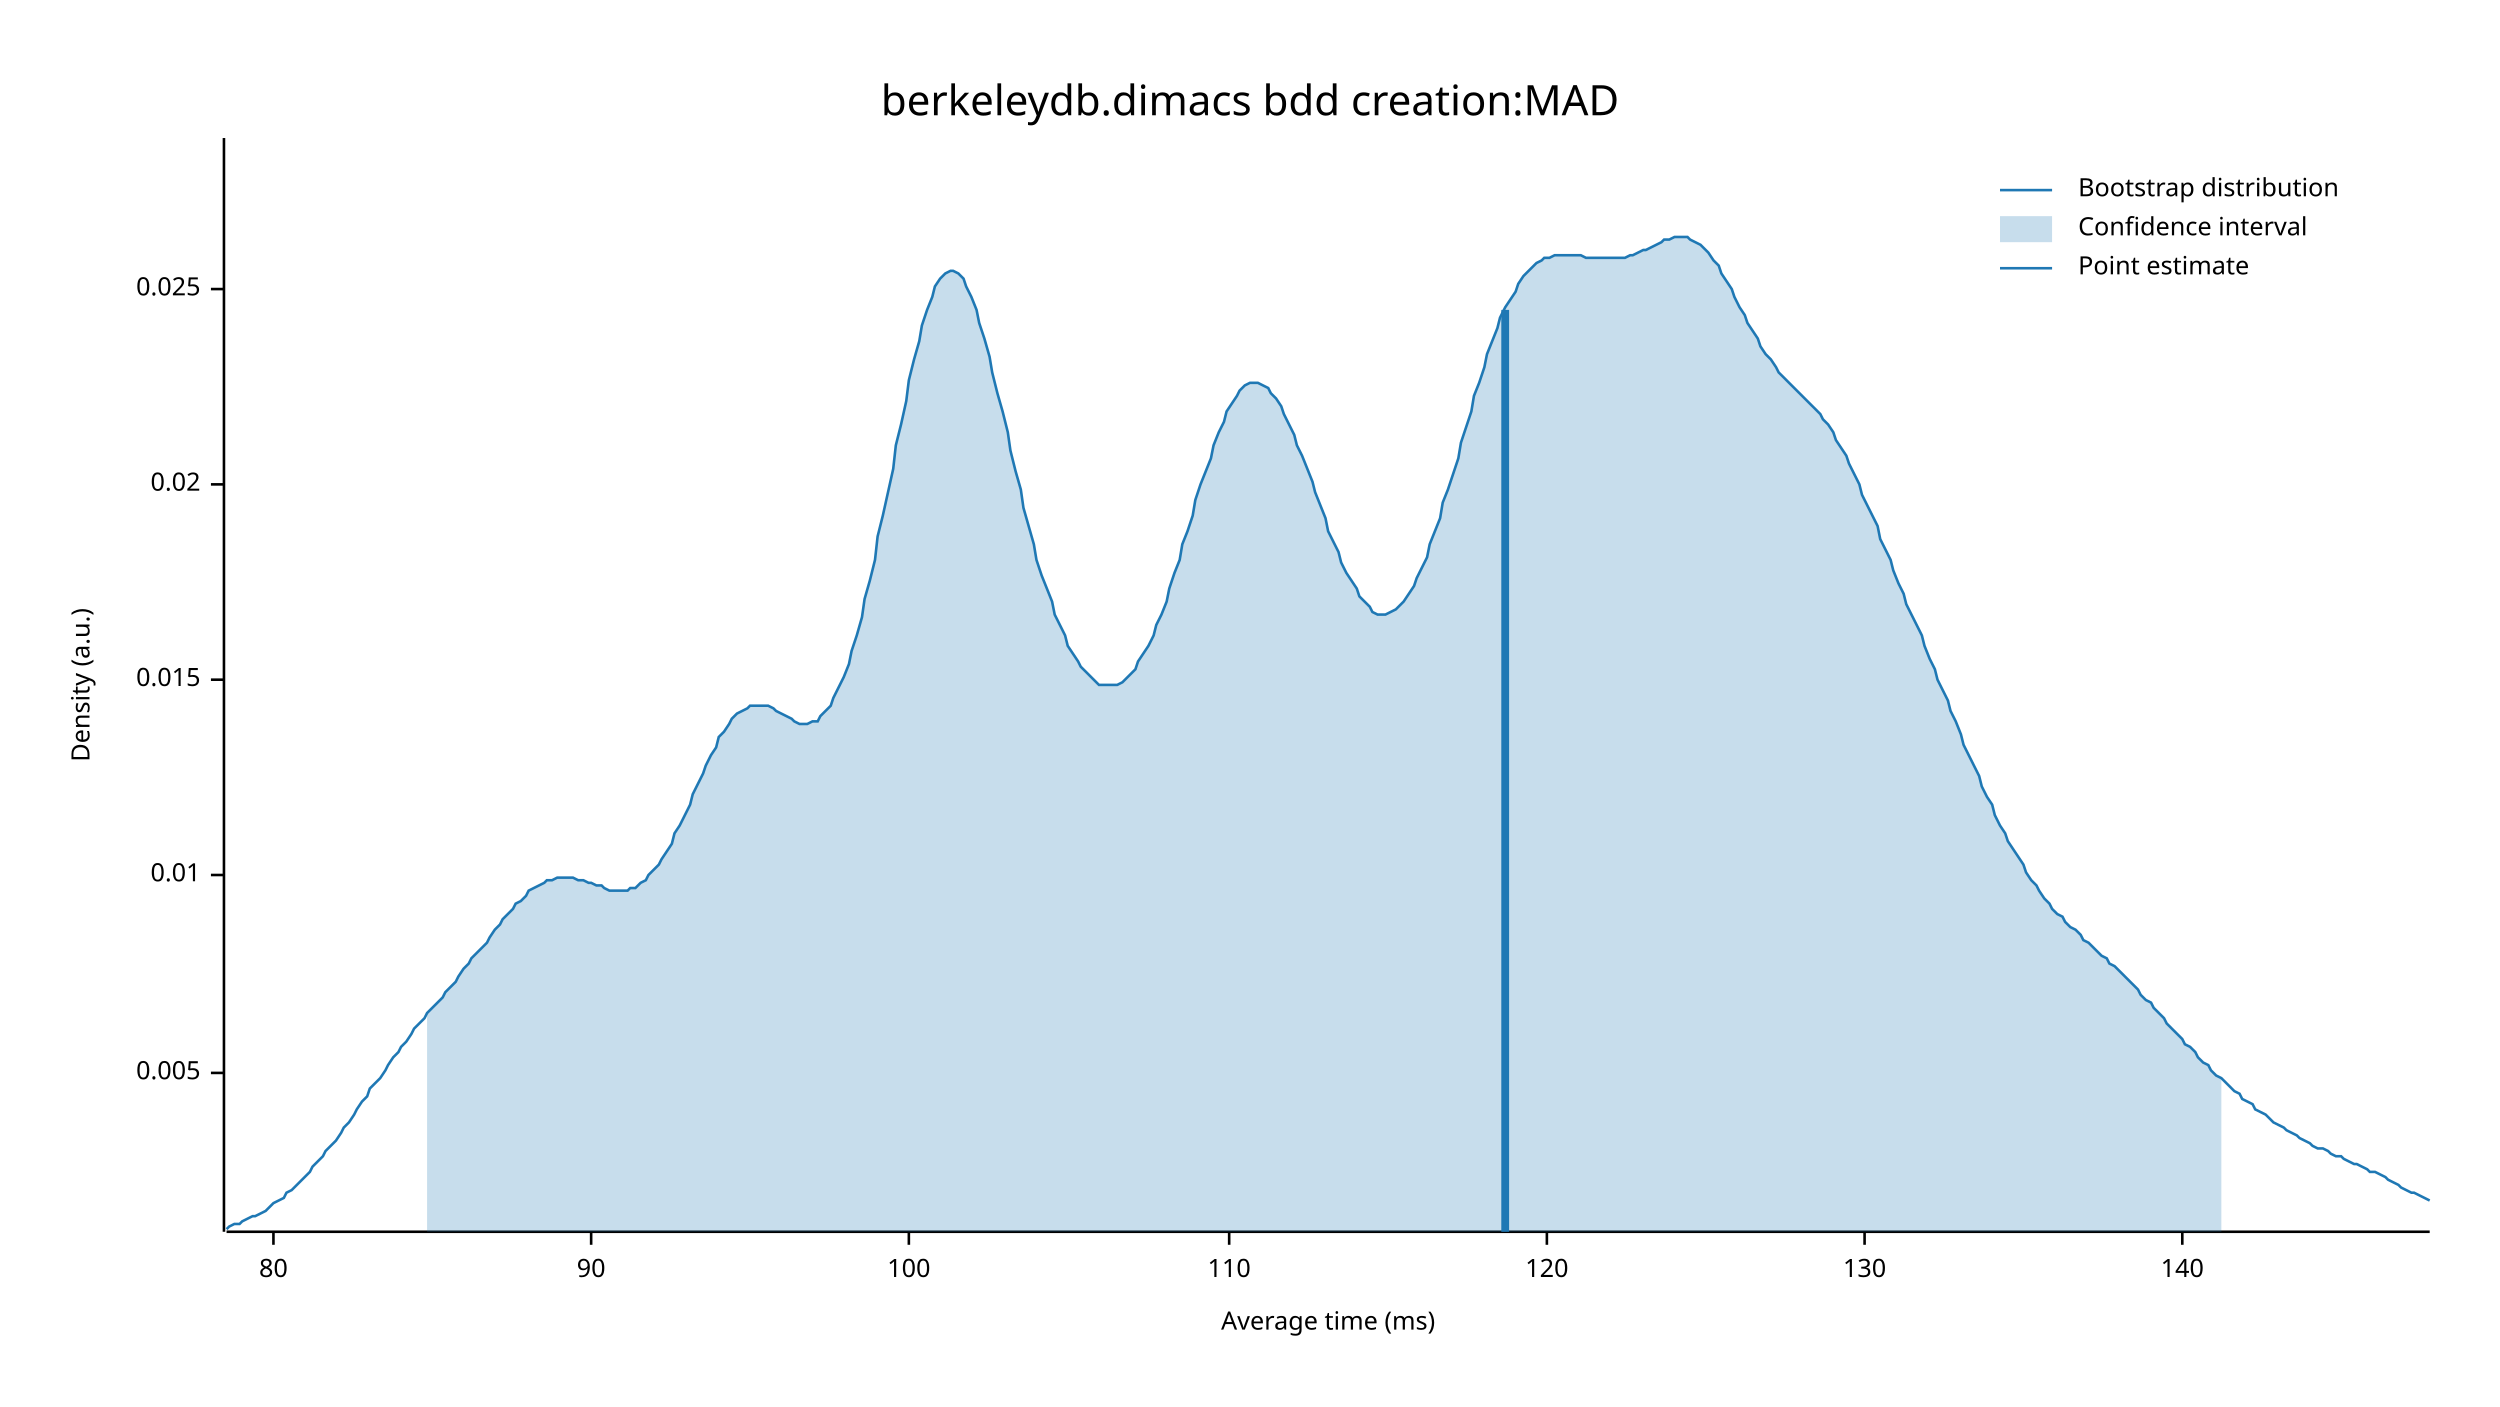
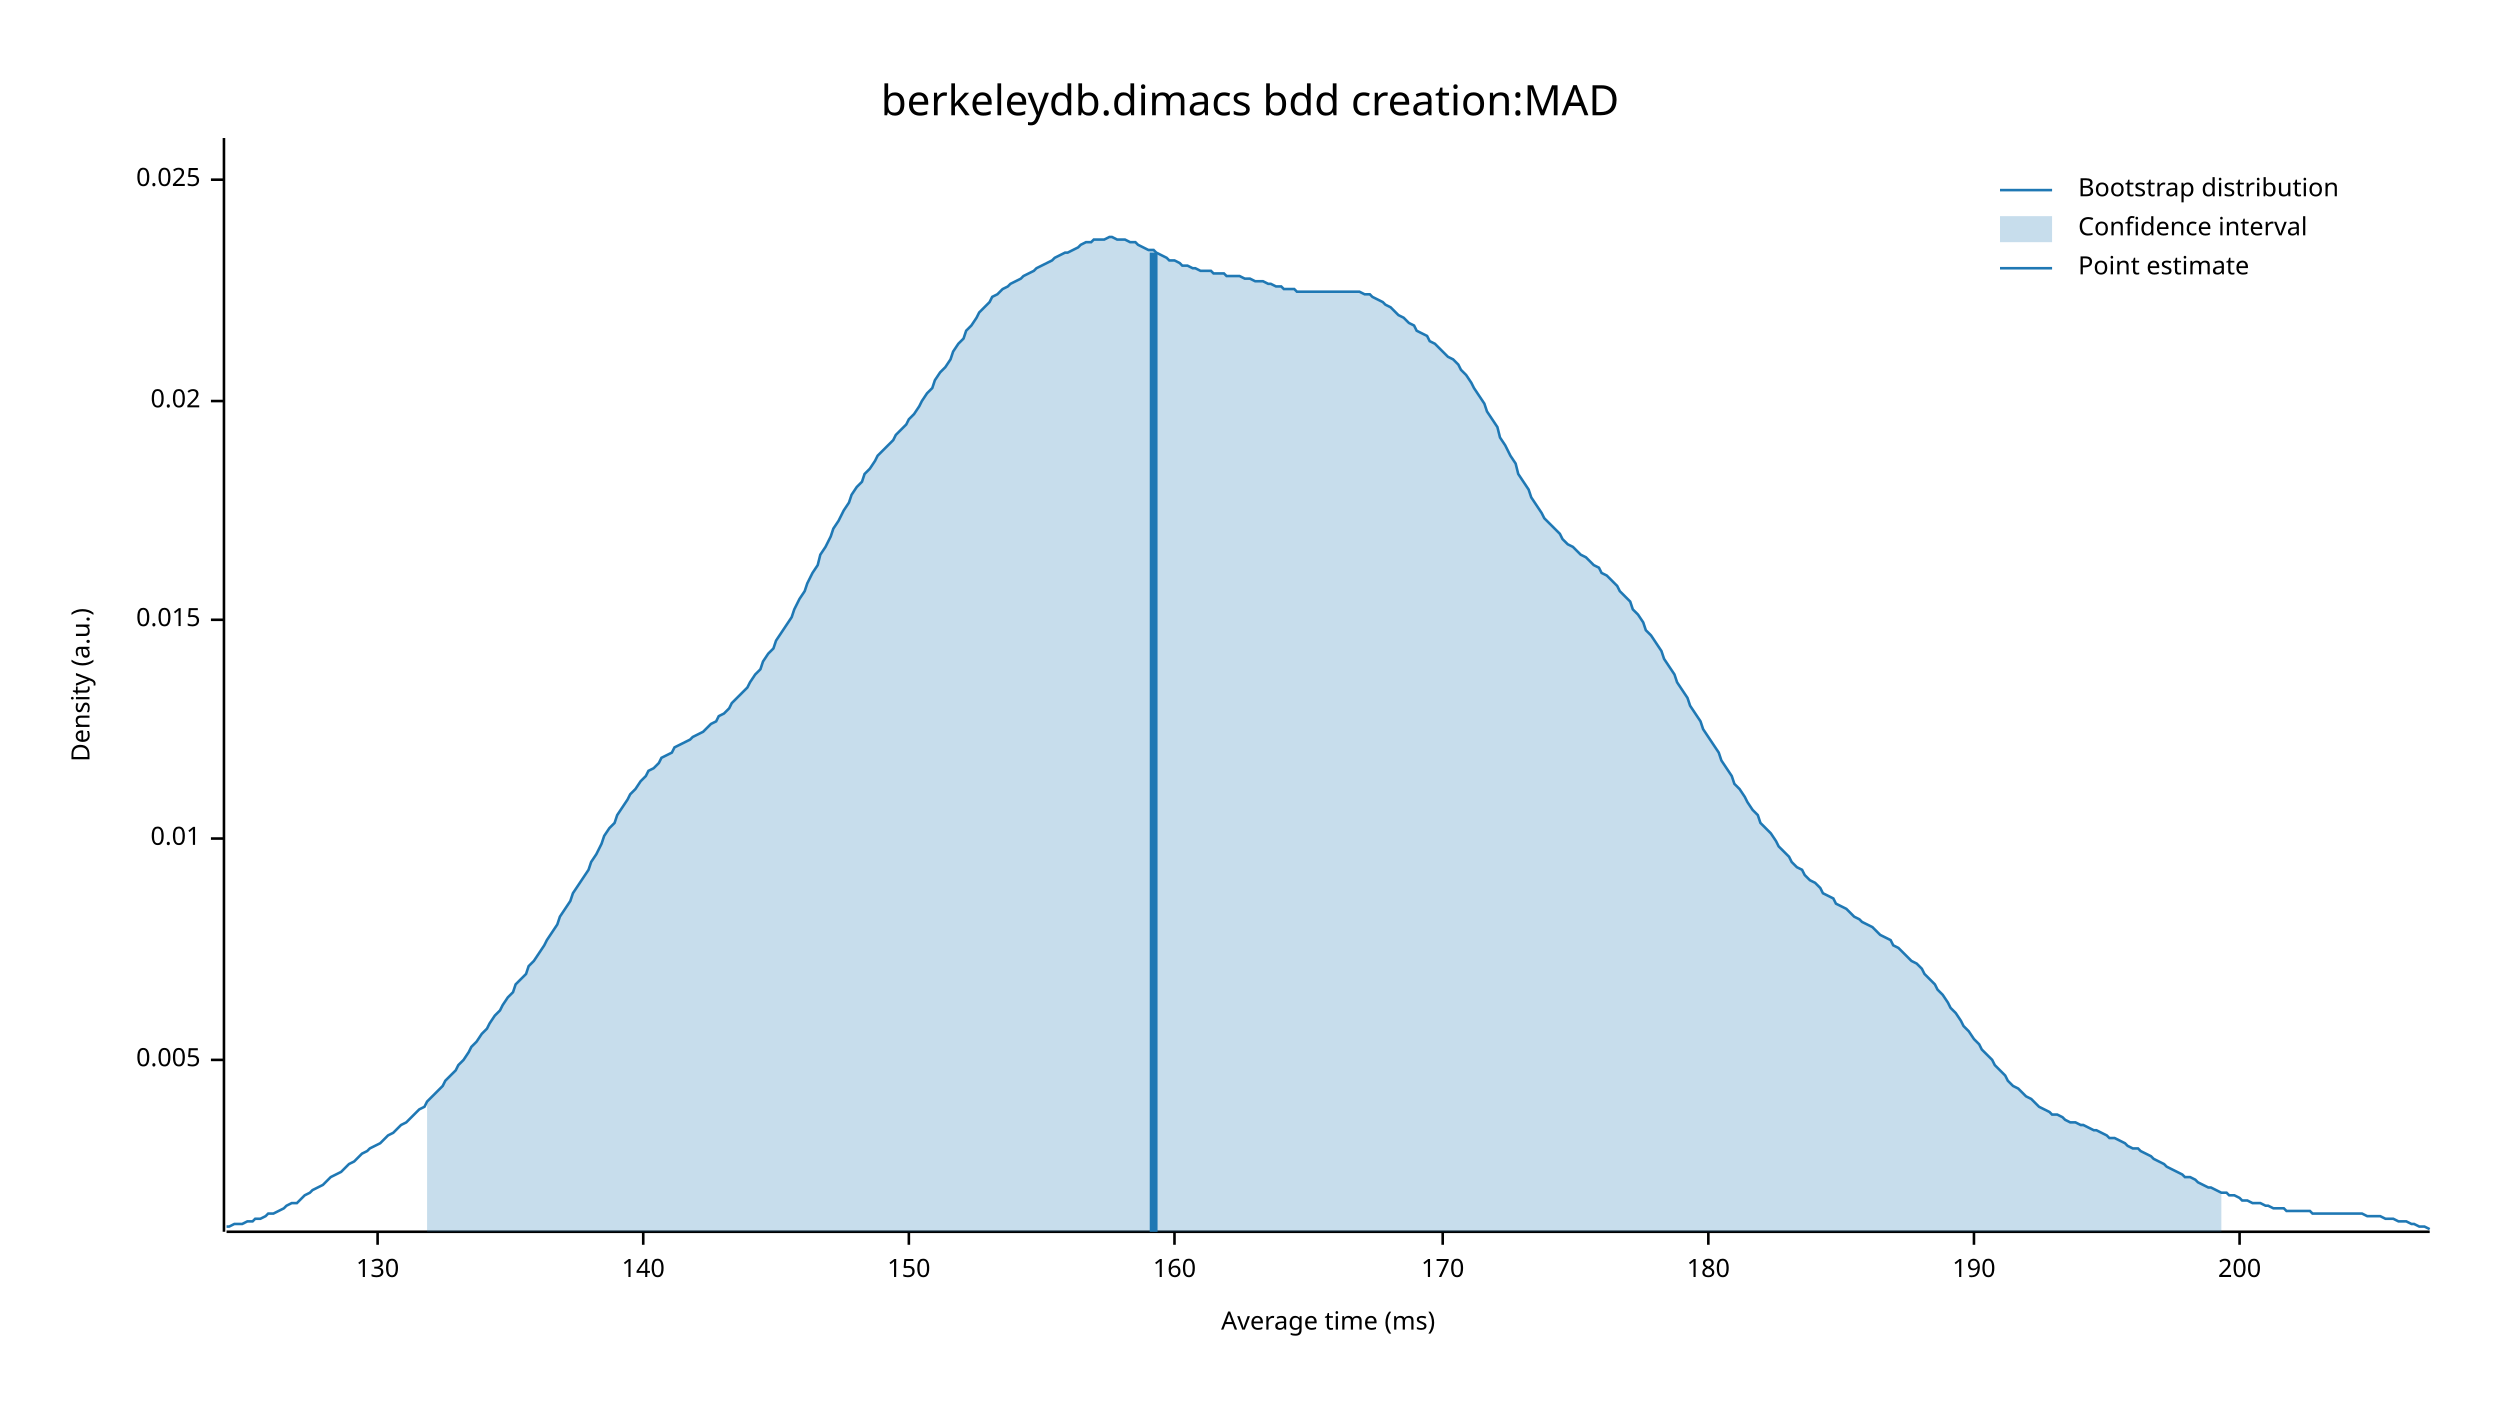
<svg xmlns="http://www.w3.org/2000/svg" width="960" height="540" viewBox="0 0 960 540">
  <text x="480" y="32" dy="0.76em" text-anchor="middle" font-family="sans-serif" font-size="16.129" opacity="1" fill="#000000">
berkeleydb.dimacs bdd creation:MAD
</text>
  <text x="27" y="263" dy="0.76em" text-anchor="middle" font-family="sans-serif" font-size="9.677" opacity="1" fill="#000000" transform="rotate(270, 27, 263)">
Density (a.u.)
</text>
  <text x="510" y="513" dy="-0.5ex" text-anchor="middle" font-family="sans-serif" font-size="9.677" opacity="1" fill="#000000">
Average time (ms)
</text>
  <polyline fill="none" opacity="1" stroke="#000000" stroke-width="1" points="86,53 86,473 " />
-   <text x="77" y="412" dy="0.5ex" text-anchor="end" font-family="sans-serif" font-size="9.677" opacity="1" fill="#000000">
+   <text x="77" y="407" dy="0.5ex" text-anchor="end" font-family="sans-serif" font-size="9.677" opacity="1" fill="#000000">
0.005
</text>
-   <polyline fill="none" opacity="1" stroke="#000000" stroke-width="1" points="81,412 86,412 " />
-   <text x="77" y="336" dy="0.5ex" text-anchor="end" font-family="sans-serif" font-size="9.677" opacity="1" fill="#000000">
+   <polyline fill="none" opacity="1" stroke="#000000" stroke-width="1" points="81,407 86,407 " />
+   <text x="77" y="322" dy="0.5ex" text-anchor="end" font-family="sans-serif" font-size="9.677" opacity="1" fill="#000000">
0.01
</text>
-   <polyline fill="none" opacity="1" stroke="#000000" stroke-width="1" points="81,336 86,336 " />
-   <text x="77" y="261" dy="0.5ex" text-anchor="end" font-family="sans-serif" font-size="9.677" opacity="1" fill="#000000">
+   <polyline fill="none" opacity="1" stroke="#000000" stroke-width="1" points="81,322 86,322 " />
+   <text x="77" y="238" dy="0.5ex" text-anchor="end" font-family="sans-serif" font-size="9.677" opacity="1" fill="#000000">
0.015
</text>
-   <polyline fill="none" opacity="1" stroke="#000000" stroke-width="1" points="81,261 86,261 " />
-   <text x="77" y="186" dy="0.5ex" text-anchor="end" font-family="sans-serif" font-size="9.677" opacity="1" fill="#000000">
+   <polyline fill="none" opacity="1" stroke="#000000" stroke-width="1" points="81,238 86,238 " />
+   <text x="77" y="154" dy="0.5ex" text-anchor="end" font-family="sans-serif" font-size="9.677" opacity="1" fill="#000000">
0.02
</text>
-   <polyline fill="none" opacity="1" stroke="#000000" stroke-width="1" points="81,186 86,186 " />
-   <text x="77" y="111" dy="0.5ex" text-anchor="end" font-family="sans-serif" font-size="9.677" opacity="1" fill="#000000">
+   <polyline fill="none" opacity="1" stroke="#000000" stroke-width="1" points="81,154 86,154 " />
+   <text x="77" y="69" dy="0.5ex" text-anchor="end" font-family="sans-serif" font-size="9.677" opacity="1" fill="#000000">
0.025
</text>
-   <polyline fill="none" opacity="1" stroke="#000000" stroke-width="1" points="81,111 86,111 " />
+   <polyline fill="none" opacity="1" stroke="#000000" stroke-width="1" points="81,69 86,69 " />
  <polyline fill="none" opacity="1" stroke="#000000" stroke-width="1" points="87,473 933,473 " />
-   <text x="105" y="483" dy="0.76em" text-anchor="middle" font-family="sans-serif" font-size="9.677" opacity="1" fill="#000000">
- 80
+   <text x="145" y="483" dy="0.76em" text-anchor="middle" font-family="sans-serif" font-size="9.677" opacity="1" fill="#000000">
+ 130
</text>
-   <polyline fill="none" opacity="1" stroke="#000000" stroke-width="1" points="105,473 105,478 " />
-   <text x="227" y="483" dy="0.76em" text-anchor="middle" font-family="sans-serif" font-size="9.677" opacity="1" fill="#000000">
- 90
+   <polyline fill="none" opacity="1" stroke="#000000" stroke-width="1" points="145,473 145,478 " />
+   <text x="247" y="483" dy="0.76em" text-anchor="middle" font-family="sans-serif" font-size="9.677" opacity="1" fill="#000000">
+ 140
</text>
-   <polyline fill="none" opacity="1" stroke="#000000" stroke-width="1" points="227,473 227,478 " />
+   <polyline fill="none" opacity="1" stroke="#000000" stroke-width="1" points="247,473 247,478 " />
  <text x="349" y="483" dy="0.76em" text-anchor="middle" font-family="sans-serif" font-size="9.677" opacity="1" fill="#000000">
- 100
+ 150
</text>
  <polyline fill="none" opacity="1" stroke="#000000" stroke-width="1" points="349,473 349,478 " />
-   <text x="472" y="483" dy="0.76em" text-anchor="middle" font-family="sans-serif" font-size="9.677" opacity="1" fill="#000000">
- 110
+   <text x="451" y="483" dy="0.76em" text-anchor="middle" font-family="sans-serif" font-size="9.677" opacity="1" fill="#000000">
+ 160
</text>
-   <polyline fill="none" opacity="1" stroke="#000000" stroke-width="1" points="472,473 472,478 " />
-   <text x="594" y="483" dy="0.76em" text-anchor="middle" font-family="sans-serif" font-size="9.677" opacity="1" fill="#000000">
- 120
+   <polyline fill="none" opacity="1" stroke="#000000" stroke-width="1" points="451,473 451,478 " />
+   <text x="554" y="483" dy="0.76em" text-anchor="middle" font-family="sans-serif" font-size="9.677" opacity="1" fill="#000000">
+ 170
</text>
-   <polyline fill="none" opacity="1" stroke="#000000" stroke-width="1" points="594,473 594,478 " />
-   <text x="716" y="483" dy="0.76em" text-anchor="middle" font-family="sans-serif" font-size="9.677" opacity="1" fill="#000000">
- 130
+   <polyline fill="none" opacity="1" stroke="#000000" stroke-width="1" points="554,473 554,478 " />
+   <text x="656" y="483" dy="0.76em" text-anchor="middle" font-family="sans-serif" font-size="9.677" opacity="1" fill="#000000">
+ 180
</text>
-   <polyline fill="none" opacity="1" stroke="#000000" stroke-width="1" points="716,473 716,478 " />
-   <text x="838" y="483" dy="0.76em" text-anchor="middle" font-family="sans-serif" font-size="9.677" opacity="1" fill="#000000">
- 140
+   <polyline fill="none" opacity="1" stroke="#000000" stroke-width="1" points="656,473 656,478 " />
+   <text x="758" y="483" dy="0.76em" text-anchor="middle" font-family="sans-serif" font-size="9.677" opacity="1" fill="#000000">
+ 190
</text>
-   <polyline fill="none" opacity="1" stroke="#000000" stroke-width="1" points="838,473 838,478 " />
-   <polyline fill="none" opacity="1" stroke="#1F78B4" stroke-width="1" points="87,472 88,471 90,470 92,470 93,469 95,468 97,467 98,467 100,466 102,465 103,464 105,462 107,461 109,460 110,458 112,457 114,455 115,454 117,452 119,450 120,448 122,446 124,444 125,442 127,440 129,438 131,435 132,433 134,431 136,428 137,426 139,423 141,421 142,418 144,416 146,414 148,411 149,409 151,406 153,404 154,402 156,400 158,397 159,395 161,393 163,391 164,389 166,387 168,385 170,383 171,381 173,379 175,377 176,375 178,372 180,370 181,368 183,366 185,364 187,362 188,360 190,357 192,355 193,353 195,351 197,349 198,347 200,346 202,344 203,342 205,341 207,340 209,339 210,338 212,338 214,337 215,337 217,337 219,337 220,337 222,338 224,338 226,339 227,339 229,340 231,340 232,341 234,342 236,342 237,342 239,342 241,342 242,341 244,341 246,339 248,338 249,336 251,334 253,332 254,330 256,327 258,324 259,320 261,317 263,313 265,309 266,305 268,301 270,297 271,294 273,290 275,287 276,283 278,281 280,278 281,276 283,274 285,273 287,272 288,271 290,271 292,271 293,271 295,271 297,272 298,273 300,274 302,275 304,276 305,277 307,278 309,278 310,278 312,277 314,277 315,275 317,273 319,271 320,268 322,264 324,260 326,255 327,250 329,244 331,237 332,230 334,223 336,215 337,206 339,198 341,189 343,180 344,171 346,163 348,154 349,146 351,138 353,131 354,125 356,119 358,114 359,110 361,107 363,105 365,104 366,104 368,105 370,107 371,110 373,114 375,119 376,124 378,130 380,137 381,143 383,151 385,158 387,166 388,173 390,181 392,188 393,195 395,202 397,209 398,215 400,221 402,226 404,231 405,236 407,240 409,244 410,248 412,251 414,254 415,256 417,258 419,260 420,261 422,263 424,263 426,263 427,263 429,263 431,262 432,261 434,259 436,257 437,254 439,251 441,248 443,244 444,240 446,236 448,231 449,226 451,220 453,215 454,209 456,204 458,198 459,192 461,186 463,181 465,176 466,171 468,166 470,162 471,158 473,155 475,152 476,150 478,148 480,147 482,147 483,147 485,148 487,149 488,151 490,153 492,156 493,159 495,163 497,167 498,171 500,175 502,180 504,185 505,189 507,194 509,199 510,204 512,208 514,212 515,216 517,220 519,223 521,226 522,229 524,231 526,233 527,235 529,236 531,236 532,236 534,235 536,234 537,233 539,231 541,228 543,225 544,222 546,218 548,214 549,209 551,204 553,199 554,193 556,188 558,182 560,176 561,170 563,164 565,158 566,152 568,147 570,141 571,136 573,131 575,126 576,122 578,118 580,115 582,112 583,109 585,106 587,104 588,103 590,101 592,100 593,99 595,99 597,98 599,98 600,98 602,98 604,98 605,98 607,98 609,99 610,99 612,99 614,99 615,99 617,99 619,99 621,99 622,99 624,99 626,98 627,98 629,97 631,96 632,96 634,95 636,94 638,93 639,92 641,92 643,91 644,91 646,91 648,91 649,92 651,93 653,94 654,95 656,97 658,100 660,102 661,105 663,108 665,111 666,114 668,118 670,121 671,124 673,127 675,130 676,133 678,136 680,138 682,141 683,143 685,145 687,147 688,148 690,150 692,152 693,153 695,155 697,157 699,159 700,161 702,163 704,166 705,169 707,172 709,175 710,178 712,182 714,186 715,190 717,194 719,198 721,202 722,207 724,211 726,215 727,219 729,224 731,228 732,232 734,236 736,240 738,244 739,248 741,253 743,257 744,261 746,265 748,269 749,273 751,277 753,282 754,286 756,290 758,294 760,298 761,302 763,306 765,309 766,313 768,317 770,320 771,323 773,326 775,329 777,332 778,335 780,338 782,340 783,342 785,345 787,347 788,349 790,351 792,352 793,354 795,356 797,357 799,359 800,361 802,362 804,364 805,365 807,367 809,368 810,370 812,371 814,373 816,375 817,376 819,378 821,380 822,382 824,384 826,385 827,387 829,389 831,391 832,393 834,395 836,397 838,399 839,401 841,402 843,404 844,406 846,408 848,409 849,411 851,413 853,414 855,416 856,417 858,419 860,420 861,422 863,423 865,424 866,426 868,427 870,428 871,429 873,431 875,432 877,433 878,434 880,435 882,436 883,437 885,438 887,439 888,440 890,441 892,441 894,442 895,443 897,444 899,444 900,445 902,446 904,447 905,447 907,448 909,449 910,450 912,450 914,451 916,452 917,453 919,454 921,455 922,456 924,457 926,458 927,458 929,459 931,460 933,461 " />
-   <polygon opacity="0.25" fill="#1F78B4" points="164,389 166,387 168,385 170,383 171,381 173,379 175,377 176,375 178,372 180,370 181,368 183,366 185,364 187,362 188,360 190,357 192,355 193,353 195,351 197,349 198,347 200,346 202,344 203,342 205,341 207,340 209,339 210,338 212,338 214,337 215,337 217,337 219,337 220,337 222,338 224,338 226,339 227,339 229,340 231,340 232,341 234,342 236,342 237,342 239,342 241,342 242,341 244,341 246,339 248,338 249,336 251,334 253,332 254,330 256,327 258,324 259,320 261,317 263,313 265,309 266,305 268,301 270,297 271,294 273,290 275,287 276,283 278,281 280,278 281,276 283,274 285,273 287,272 288,271 290,271 292,271 293,271 295,271 297,272 298,273 300,274 302,275 304,276 305,277 307,278 309,278 310,278 312,277 314,277 315,275 317,273 319,271 320,268 322,264 324,260 326,255 327,250 329,244 331,237 332,230 334,223 336,215 337,206 339,198 341,189 343,180 344,171 346,163 348,154 349,146 351,138 353,131 354,125 356,119 358,114 359,110 361,107 363,105 365,104 366,104 368,105 370,107 371,110 373,114 375,119 376,124 378,130 380,137 381,143 383,151 385,158 387,166 388,173 390,181 392,188 393,195 395,202 397,209 398,215 400,221 402,226 404,231 405,236 407,240 409,244 410,248 412,251 414,254 415,256 417,258 419,260 420,261 422,263 424,263 426,263 427,263 429,263 431,262 432,261 434,259 436,257 437,254 439,251 441,248 443,244 444,240 446,236 448,231 449,226 451,220 453,215 454,209 456,204 458,198 459,192 461,186 463,181 465,176 466,171 468,166 470,162 471,158 473,155 475,152 476,150 478,148 480,147 482,147 483,147 485,148 487,149 488,151 490,153 492,156 493,159 495,163 497,167 498,171 500,175 502,180 504,185 505,189 507,194 509,199 510,204 512,208 514,212 515,216 517,220 519,223 521,226 522,229 524,231 526,233 527,235 529,236 531,236 532,236 534,235 536,234 537,233 539,231 541,228 543,225 544,222 546,218 548,214 549,209 551,204 553,199 554,193 556,188 558,182 560,176 561,170 563,164 565,158 566,152 568,147 570,141 571,136 573,131 575,126 576,122 578,118 580,115 582,112 583,109 585,106 587,104 588,103 590,101 592,100 593,99 595,99 597,98 599,98 600,98 602,98 604,98 605,98 607,98 609,99 610,99 612,99 614,99 615,99 617,99 619,99 621,99 622,99 624,99 626,98 627,98 629,97 631,96 632,96 634,95 636,94 638,93 639,92 641,92 643,91 644,91 646,91 648,91 649,92 651,93 653,94 654,95 656,97 658,100 660,102 661,105 663,108 665,111 666,114 668,118 670,121 671,124 673,127 675,130 676,133 678,136 680,138 682,141 683,143 685,145 687,147 688,148 690,150 692,152 693,153 695,155 697,157 699,159 700,161 702,163 704,166 705,169 707,172 709,175 710,178 712,182 714,186 715,190 717,194 719,198 721,202 722,207 724,211 726,215 727,219 729,224 731,228 732,232 734,236 736,240 738,244 739,248 741,253 743,257 744,261 746,265 748,269 749,273 751,277 753,282 754,286 756,290 758,294 760,298 761,302 763,306 765,309 766,313 768,317 770,320 771,323 773,326 775,329 777,332 778,335 780,338 782,340 783,342 785,345 787,347 788,349 790,351 792,352 793,354 795,356 797,357 799,359 800,361 802,362 804,364 805,365 807,367 809,368 810,370 812,371 814,373 816,375 817,376 819,378 821,380 822,382 824,384 826,385 827,387 829,389 831,391 832,393 834,395 836,397 838,399 839,401 841,402 843,404 844,406 846,408 848,409 849,411 851,413 853,414 853,473 164,473 " />
-   <polyline fill="none" opacity="1" stroke="#1F78B4" stroke-width="3" points="578,473 578,119 " />
+   <polyline fill="none" opacity="1" stroke="#000000" stroke-width="1" points="758,473 758,478 " />
+   <text x="860" y="483" dy="0.76em" text-anchor="middle" font-family="sans-serif" font-size="9.677" opacity="1" fill="#000000">
+ 200
+ </text>
+   <polyline fill="none" opacity="1" stroke="#000000" stroke-width="1" points="860,473 860,478 " />
+   <polyline fill="none" opacity="1" stroke="#1F78B4" stroke-width="1" points="87,471 88,471 90,470 92,470 93,470 95,469 97,469 98,468 100,468 102,467 103,466 105,466 107,465 109,464 110,463 112,462 114,462 115,461 117,459 119,458 120,457 122,456 124,455 125,454 127,452 129,451 131,450 132,449 134,447 136,446 137,445 139,443 141,442 142,441 144,440 146,439 148,437 149,436 151,435 153,433 154,432 156,431 158,429 159,428 161,426 163,425 164,423 166,421 168,419 170,417 171,415 173,413 175,411 176,409 178,407 180,404 181,402 183,400 185,397 187,395 188,393 190,390 192,388 193,386 195,383 197,381 198,378 200,376 202,374 203,371 205,369 207,366 209,363 210,361 212,358 214,355 215,352 217,349 219,346 220,343 222,340 224,337 226,334 227,331 229,328 231,324 232,321 234,318 236,316 237,313 239,310 241,307 242,305 244,303 246,300 248,298 249,296 251,295 253,293 254,291 256,290 258,289 259,287 261,286 263,285 265,284 266,283 268,282 270,281 271,280 273,278 275,277 276,275 278,274 280,272 281,270 283,268 285,266 287,264 288,262 290,259 292,257 293,254 295,251 297,249 298,246 300,243 302,240 304,237 305,234 307,230 309,227 310,224 312,220 314,217 315,213 317,210 319,206 320,203 322,200 324,196 326,193 327,190 329,187 331,185 332,182 334,180 336,177 337,175 339,173 341,171 343,169 344,167 346,165 348,163 349,161 351,159 353,156 354,154 356,151 358,149 359,146 361,143 363,141 365,138 366,135 368,132 370,130 371,127 373,125 375,122 376,120 378,118 380,116 381,114 383,113 385,111 387,110 388,109 390,108 392,107 393,106 395,105 397,104 398,103 400,102 402,101 404,100 405,99 407,98 409,97 410,97 412,96 414,95 415,94 417,93 419,93 420,92 422,92 424,92 426,91 427,91 429,92 431,92 432,92 434,93 436,93 437,94 439,95 441,96 443,96 444,97 446,98 448,99 449,100 451,100 453,101 454,102 456,102 458,103 459,103 461,104 463,104 465,104 466,105 468,105 470,105 471,106 473,106 475,106 476,106 478,107 480,107 482,108 483,108 485,108 487,109 488,109 490,110 492,110 493,111 495,111 497,111 498,112 500,112 502,112 504,112 505,112 507,112 509,112 510,112 512,112 514,112 515,112 517,112 519,112 521,112 522,112 524,113 526,113 527,114 529,115 531,116 532,117 534,118 536,120 537,121 539,122 541,124 543,125 544,127 546,128 548,129 549,131 551,132 553,134 554,135 556,137 558,138 560,140 561,142 563,144 565,147 566,149 568,152 570,155 571,158 573,161 575,164 576,168 578,171 580,175 582,178 583,182 585,185 587,188 588,191 590,194 592,197 593,199 595,201 597,203 599,205 600,207 602,209 604,210 605,211 607,213 609,214 610,215 612,217 614,218 615,220 617,221 619,223 621,225 622,227 624,229 626,231 627,234 629,236 631,239 632,242 634,244 636,247 638,250 639,253 641,256 643,259 644,262 646,265 648,268 649,271 651,274 653,277 654,280 656,283 658,286 660,289 661,292 663,295 665,298 666,301 668,303 670,306 671,308 673,311 675,313 676,316 678,318 680,320 682,323 683,325 685,327 687,329 688,331 690,333 692,334 693,336 695,338 697,339 699,341 700,343 702,344 704,345 705,347 707,348 709,349 710,350 712,352 714,353 715,354 717,355 719,356 721,358 722,359 724,360 726,361 727,363 729,364 731,366 732,367 734,369 736,370 738,372 739,374 741,376 743,378 744,380 746,382 748,385 749,387 751,389 753,392 754,394 756,396 758,399 760,401 761,403 763,405 765,407 766,409 768,411 770,413 771,415 773,417 775,418 777,420 778,421 780,422 782,424 783,425 785,426 787,427 788,428 790,428 792,429 793,430 795,431 797,431 799,432 800,432 802,433 804,434 805,434 807,435 809,436 810,437 812,437 814,438 816,439 817,440 819,441 821,441 822,442 824,443 826,444 827,445 829,446 831,447 832,448 834,449 836,450 838,451 839,452 841,452 843,453 844,454 846,455 848,456 849,456 851,457 853,458 855,458 856,459 858,459 860,460 861,461 863,461 865,462 866,462 868,462 870,463 871,463 873,464 875,464 877,464 878,465 880,465 882,465 883,465 885,465 887,465 888,466 890,466 892,466 894,466 895,466 897,466 899,466 900,466 902,466 904,466 905,466 907,466 909,467 910,467 912,467 914,467 916,468 917,468 919,468 921,469 922,469 924,469 926,470 927,470 929,471 931,471 933,472 " />
+   <polygon opacity="0.25" fill="#1F78B4" points="164,423 166,421 168,419 170,417 171,415 173,413 175,411 176,409 178,407 180,404 181,402 183,400 185,397 187,395 188,393 190,390 192,388 193,386 195,383 197,381 198,378 200,376 202,374 203,371 205,369 207,366 209,363 210,361 212,358 214,355 215,352 217,349 219,346 220,343 222,340 224,337 226,334 227,331 229,328 231,324 232,321 234,318 236,316 237,313 239,310 241,307 242,305 244,303 246,300 248,298 249,296 251,295 253,293 254,291 256,290 258,289 259,287 261,286 263,285 265,284 266,283 268,282 270,281 271,280 273,278 275,277 276,275 278,274 280,272 281,270 283,268 285,266 287,264 288,262 290,259 292,257 293,254 295,251 297,249 298,246 300,243 302,240 304,237 305,234 307,230 309,227 310,224 312,220 314,217 315,213 317,210 319,206 320,203 322,200 324,196 326,193 327,190 329,187 331,185 332,182 334,180 336,177 337,175 339,173 341,171 343,169 344,167 346,165 348,163 349,161 351,159 353,156 354,154 356,151 358,149 359,146 361,143 363,141 365,138 366,135 368,132 370,130 371,127 373,125 375,122 376,120 378,118 380,116 381,114 383,113 385,111 387,110 388,109 390,108 392,107 393,106 395,105 397,104 398,103 400,102 402,101 404,100 405,99 407,98 409,97 410,97 412,96 414,95 415,94 417,93 419,93 420,92 422,92 424,92 426,91 427,91 429,92 431,92 432,92 434,93 436,93 437,94 439,95 441,96 443,96 444,97 446,98 448,99 449,100 451,100 453,101 454,102 456,102 458,103 459,103 461,104 463,104 465,104 466,105 468,105 470,105 471,106 473,106 475,106 476,106 478,107 480,107 482,108 483,108 485,108 487,109 488,109 490,110 492,110 493,111 495,111 497,111 498,112 500,112 502,112 504,112 505,112 507,112 509,112 510,112 512,112 514,112 515,112 517,112 519,112 521,112 522,112 524,113 526,113 527,114 529,115 531,116 532,117 534,118 536,120 537,121 539,122 541,124 543,125 544,127 546,128 548,129 549,131 551,132 553,134 554,135 556,137 558,138 560,140 561,142 563,144 565,147 566,149 568,152 570,155 571,158 573,161 575,164 576,168 578,171 580,175 582,178 583,182 585,185 587,188 588,191 590,194 592,197 593,199 595,201 597,203 599,205 600,207 602,209 604,210 605,211 607,213 609,214 610,215 612,217 614,218 615,220 617,221 619,223 621,225 622,227 624,229 626,231 627,234 629,236 631,239 632,242 634,244 636,247 638,250 639,253 641,256 643,259 644,262 646,265 648,268 649,271 651,274 653,277 654,280 656,283 658,286 660,289 661,292 663,295 665,298 666,301 668,303 670,306 671,308 673,311 675,313 676,316 678,318 680,320 682,323 683,325 685,327 687,329 688,331 690,333 692,334 693,336 695,338 697,339 699,341 700,343 702,344 704,345 705,347 707,348 709,349 710,350 712,352 714,353 715,354 717,355 719,356 721,358 722,359 724,360 726,361 727,363 729,364 731,366 732,367 734,369 736,370 738,372 739,374 741,376 743,378 744,380 746,382 748,385 749,387 751,389 753,392 754,394 756,396 758,399 760,401 761,403 763,405 765,407 766,409 768,411 770,413 771,415 773,417 775,418 777,420 778,421 780,422 782,424 783,425 785,426 787,427 788,428 790,428 792,429 793,430 795,431 797,431 799,432 800,432 802,433 804,434 805,434 807,435 809,436 810,437 812,437 814,438 816,439 817,440 819,441 821,441 822,442 824,443 826,444 827,445 829,446 831,447 832,448 834,449 836,450 838,451 839,452 841,452 843,453 844,454 846,455 848,456 849,456 851,457 853,458 853,473 164,473 " />
+   <polyline fill="none" opacity="1" stroke="#1F78B4" stroke-width="3" points="443,473 443,97 " />
  <text x="798" y="68" dy="0.76em" text-anchor="start" font-family="sans-serif" font-size="9.677" opacity="1" fill="#000000">
Bootstrap distribution
</text>
  <text x="798" y="83" dy="0.76em" text-anchor="start" font-family="sans-serif" font-size="9.677" opacity="1" fill="#000000">
Confidence interval
</text>
  <text x="798" y="98" dy="0.76em" text-anchor="start" font-family="sans-serif" font-size="9.677" opacity="1" fill="#000000">
Point estimate
</text>
  <polyline fill="none" opacity="1" stroke="#1F78B4" stroke-width="1" points="768,73 788,73 " />
  <rect x="768" y="83" width="20" height="10" opacity="0.25" fill="#1F78B4" stroke="none" />
  <polyline fill="none" opacity="1" stroke="#1F78B4" stroke-width="1" points="768,103 788,103 " />
</svg>
